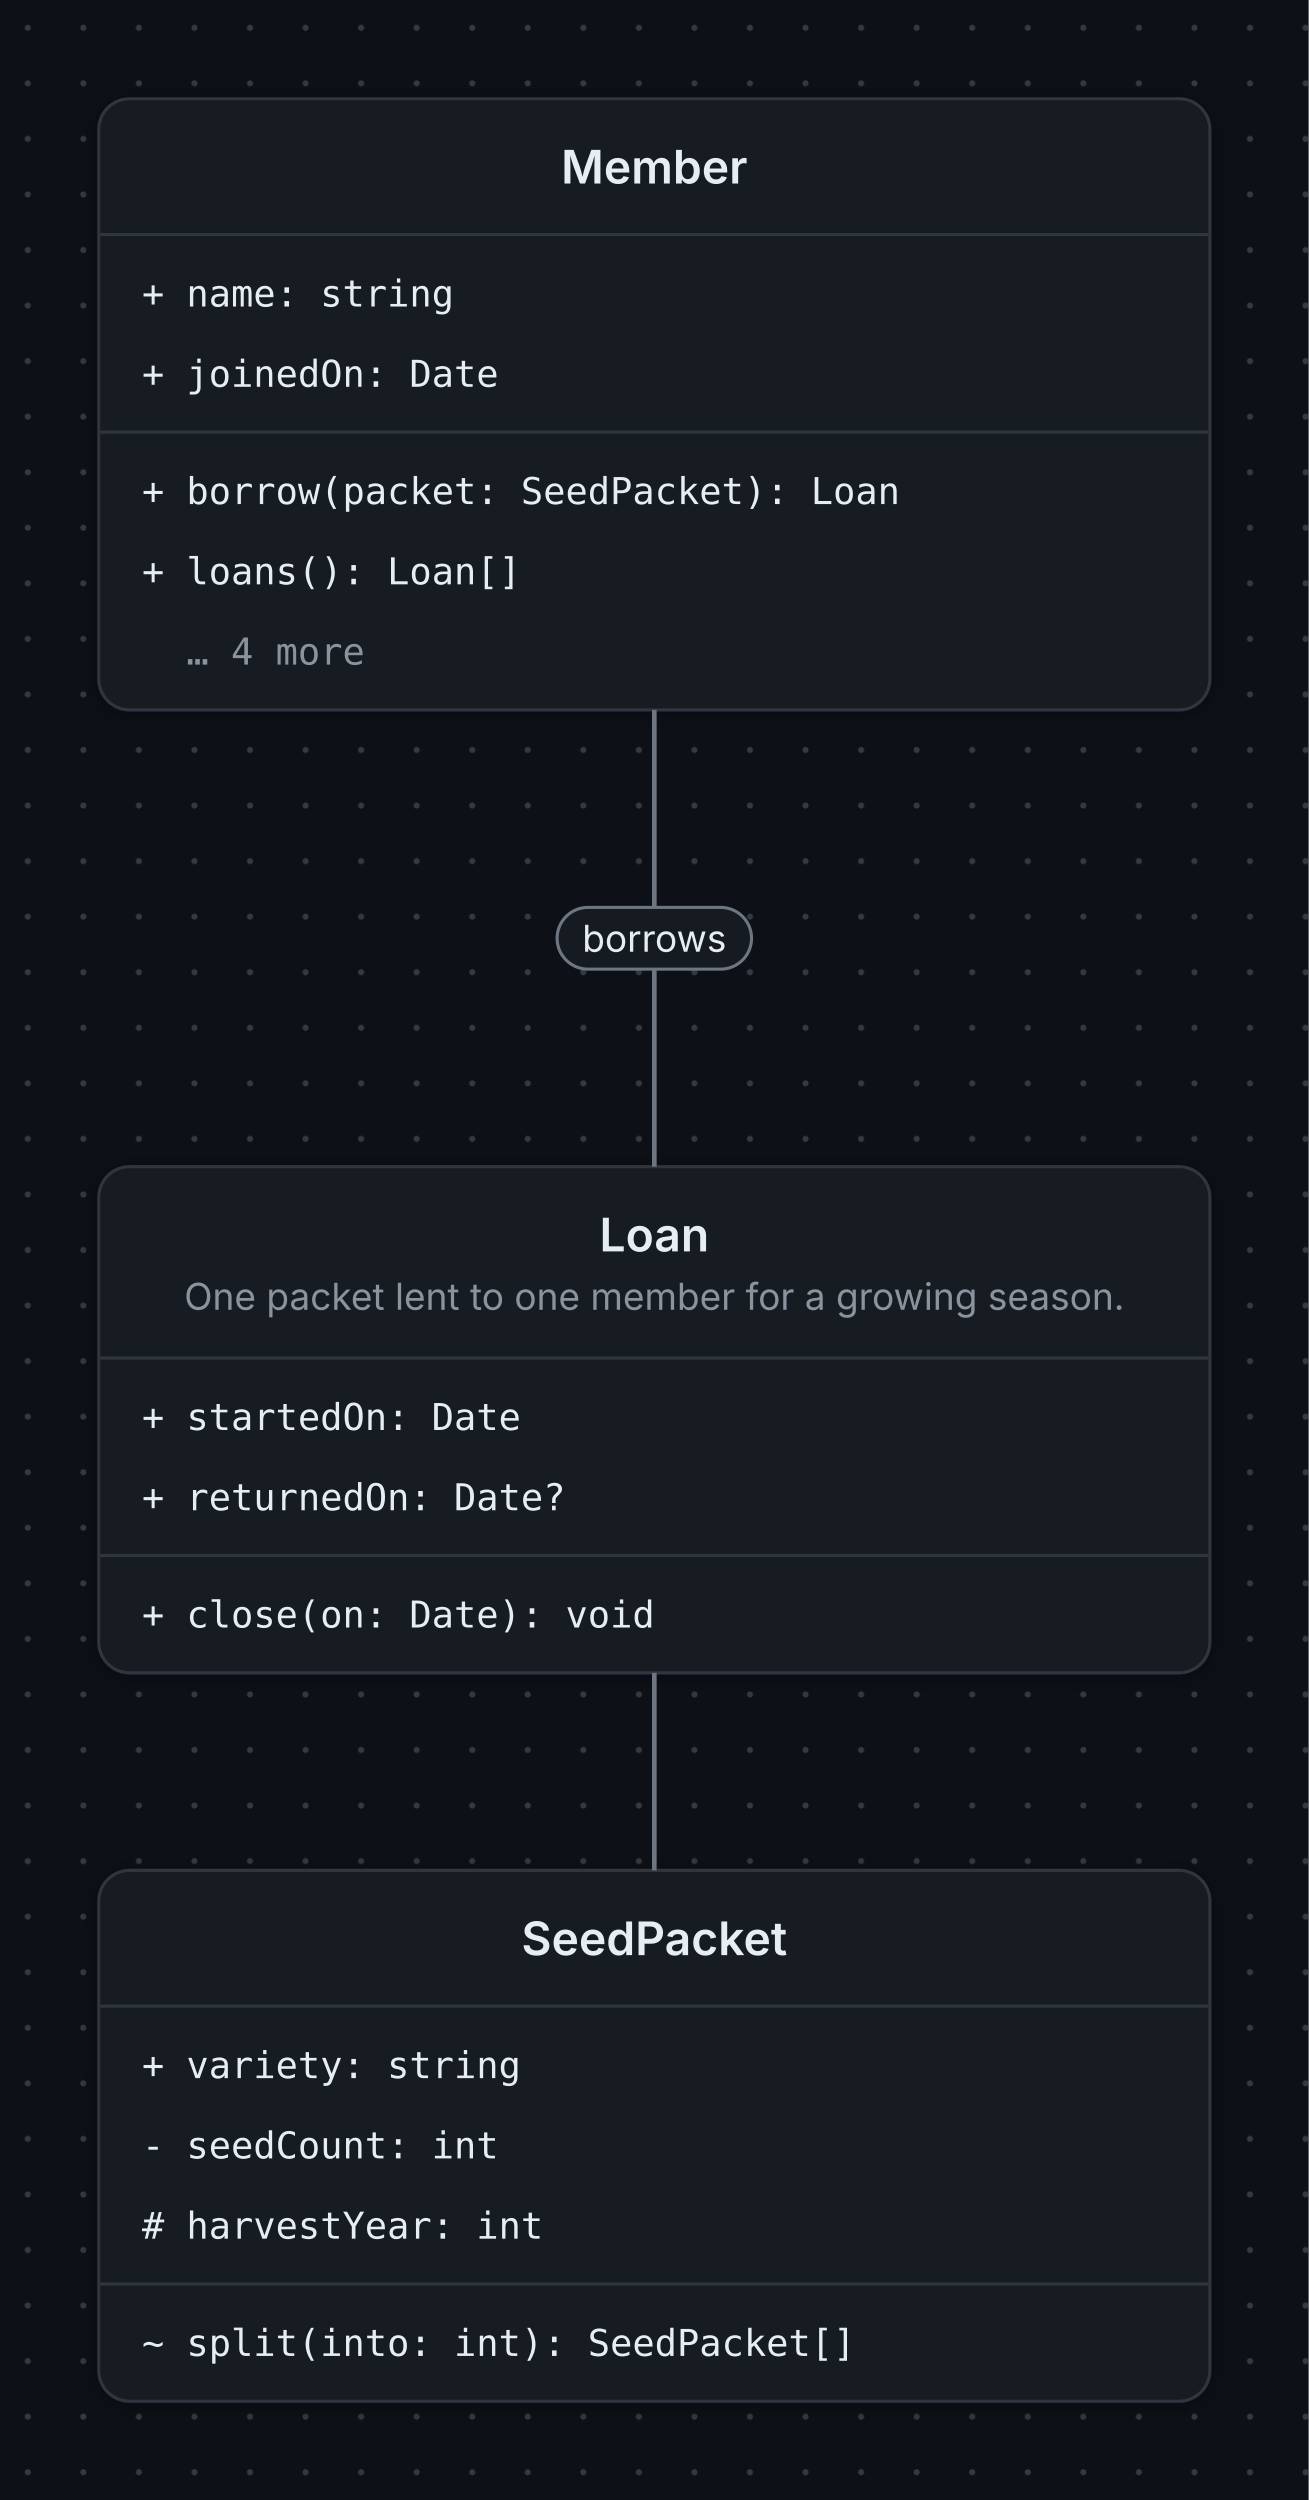
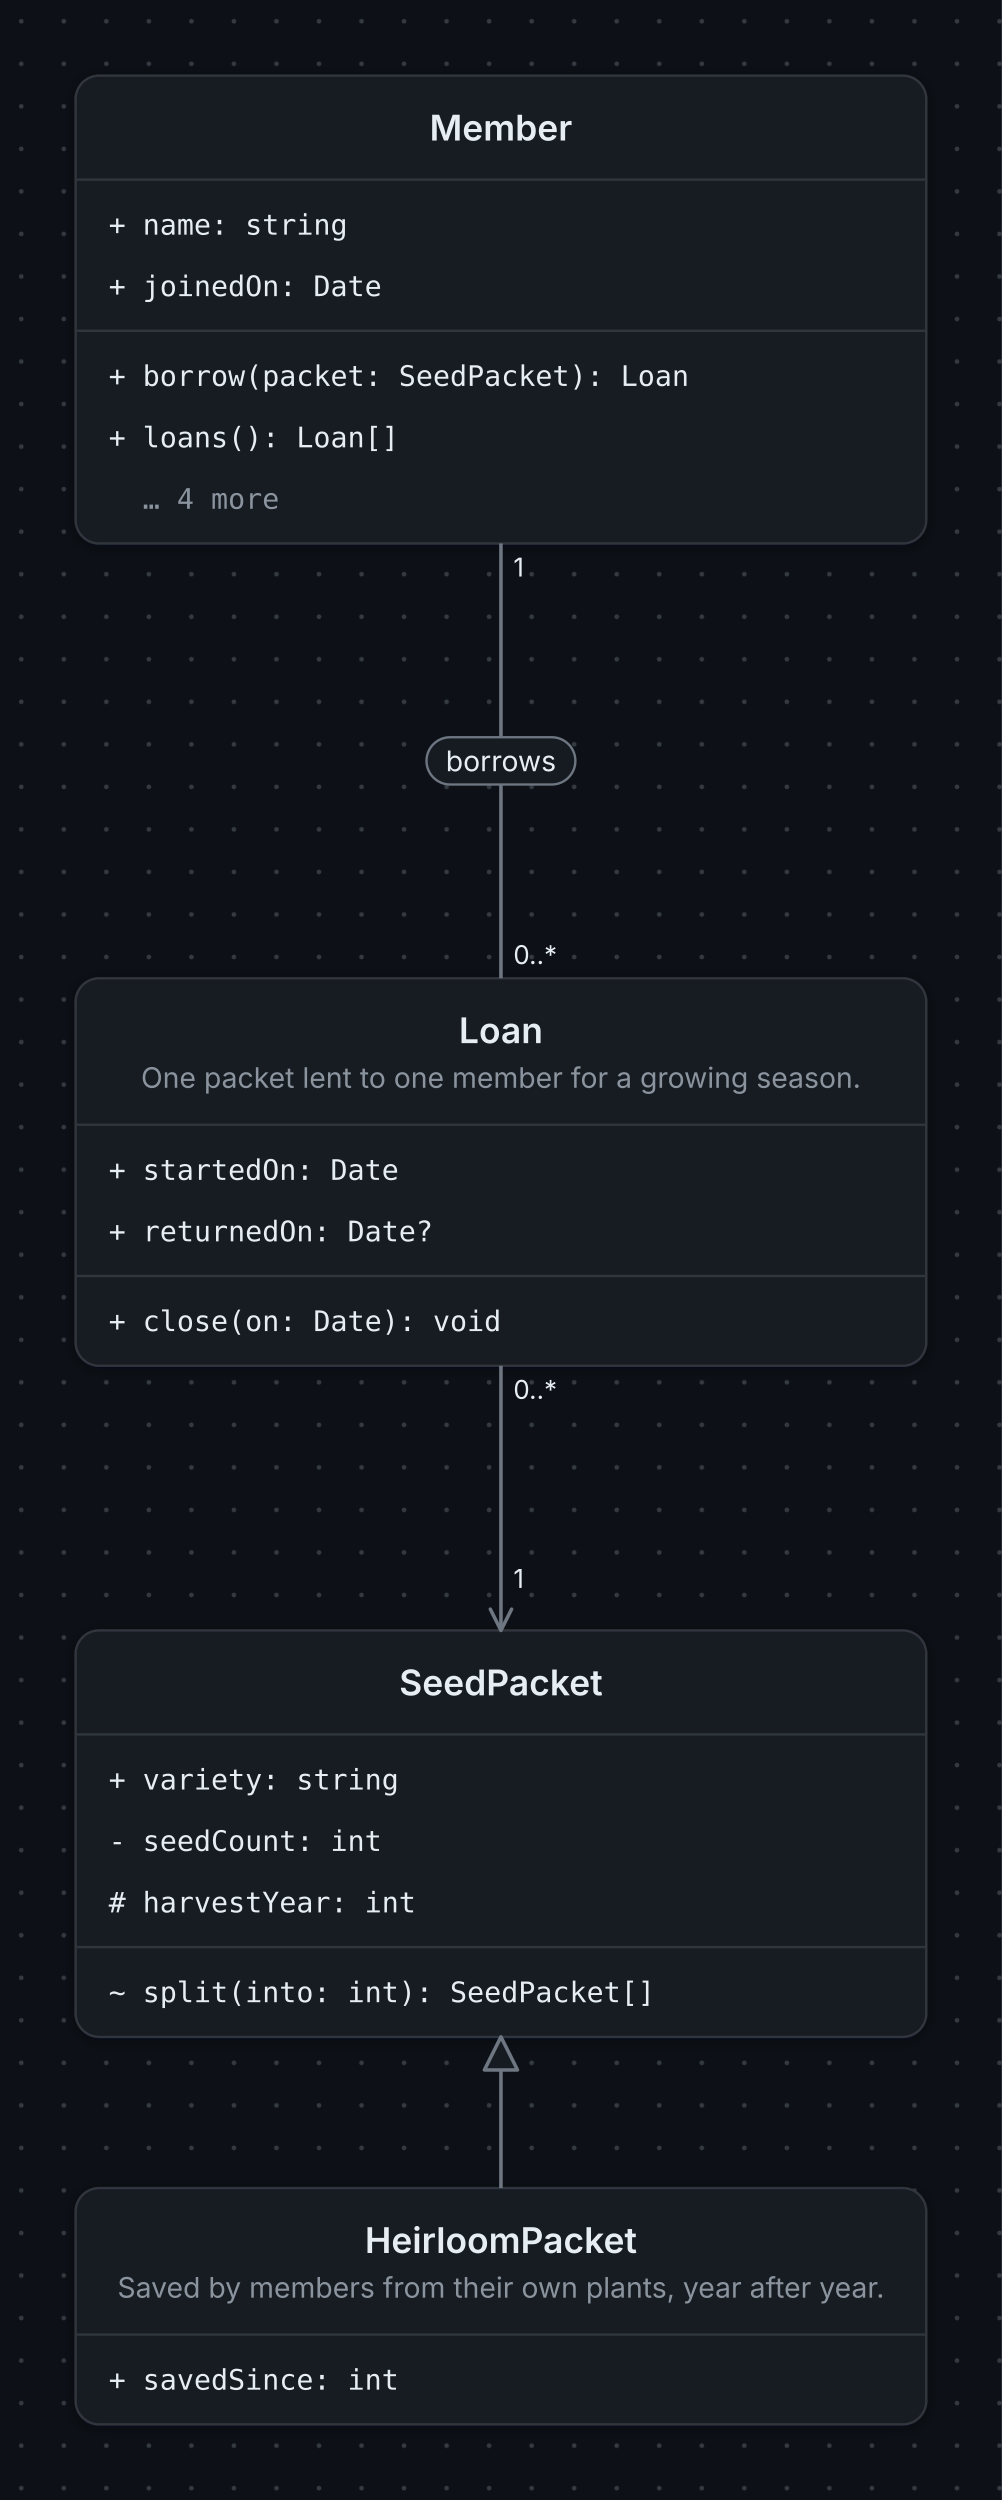
- <svg xmlns="http://www.w3.org/2000/svg" width="424" height="810" viewBox="0 0 424 810">
+ <svg xmlns="http://www.w3.org/2000/svg" width="424" height="1058" viewBox="0 0 424 1058">
  <defs>
    <pattern id="structa-grid-dark" width="18" height="18" patternUnits="userSpaceOnUse">
      <circle cx="9" cy="9" r="1" fill="#6e7681" fill-opacity="0.4" />
    </pattern>
    <filter id="structa-shadow-dark" x="-20%" y="-30%" width="140%" height="170%">
      <feDropShadow dx="0" dy="1" stdDeviation="3" flood-color="#010409" flood-opacity="0.5" />
    </filter>
  </defs>
-   <rect width="424" height="810" fill="#0d1117" />
-   <rect width="424" height="810" fill="url(#structa-grid-dark)" />
+   <rect width="424" height="1058" fill="#0d1117" />
+   <rect width="424" height="1058" fill="url(#structa-grid-dark)" />
  <g class="card" data-id="member" data-kind="class">
    <rect class="outline" x="32" y="32" width="360" height="198" rx="10" fill="#161b22" stroke="#30363d" stroke-width="1" filter="url(#structa-shadow-dark)" />
    <line class="divider" x1="32.5" y1="76" x2="391.5" y2="76" stroke="#30363d" stroke-width="1" />
    <line class="divider" x1="32.5" y1="140" x2="391.5" y2="140" stroke="#30363d" stroke-width="1" />
    <text x="212" y="59.46" font-family="Structa Inter, Inter, sans-serif" font-size="15" font-weight="600" fill="#e6edf3" text-anchor="middle">Member</text>
    <g class="more">
      <text x="60.4" y="215.32" font-family="Structa JetBrains Mono, JetBrains Mono, monospace" font-size="12" font-weight="400" fill="#8b949e">… 4 more</text>
    </g>
    <g class="row" data-id="properties[0]" data-kind="property">
      <g class="symbol">
        <text x="46" y="99.32" font-family="Structa JetBrains Mono, JetBrains Mono, monospace" font-size="12" font-weight="400" fill="#e6edf3">+</text>
      </g>
      <text x="60.4" y="99.32" font-family="Structa JetBrains Mono, JetBrains Mono, monospace" font-size="12" font-weight="400" fill="#e6edf3">name: string</text>
    </g>
    <g class="row" data-id="properties[1]" data-kind="property">
      <g class="symbol">
        <text x="46" y="125.32" font-family="Structa JetBrains Mono, JetBrains Mono, monospace" font-size="12" font-weight="400" fill="#e6edf3">+</text>
      </g>
      <text x="60.4" y="125.32" font-family="Structa JetBrains Mono, JetBrains Mono, monospace" font-size="12" font-weight="400" fill="#e6edf3">joinedOn: Date</text>
    </g>
    <g class="row" data-id="borrow" data-kind="method">
      <g class="symbol">
        <text x="46" y="163.32" font-family="Structa JetBrains Mono, JetBrains Mono, monospace" font-size="12" font-weight="400" fill="#e6edf3">+</text>
      </g>
      <text x="60.4" y="163.32" font-family="Structa JetBrains Mono, JetBrains Mono, monospace" font-size="12" font-weight="400" fill="#e6edf3">borrow(packet: SeedPacket): Loan</text>
    </g>
    <g class="row" data-id="methods[1]" data-kind="method">
      <g class="symbol">
        <text x="46" y="189.32" font-family="Structa JetBrains Mono, JetBrains Mono, monospace" font-size="12" font-weight="400" fill="#e6edf3">+</text>
      </g>
      <text x="60.4" y="189.32" font-family="Structa JetBrains Mono, JetBrains Mono, monospace" font-size="12" font-weight="400" fill="#e6edf3">loans(): Loan[]</text>
    </g>
  </g>
  <g class="card" data-id="loan" data-kind="class">
-     <rect class="outline" x="32" y="378" width="360" height="164" rx="10" fill="#161b22" stroke="#30363d" stroke-width="1" filter="url(#structa-shadow-dark)" />
-     <line class="divider" x1="32.5" y1="440" x2="391.5" y2="440" stroke="#30363d" stroke-width="1" />
-     <line class="divider" x1="32.5" y1="504" x2="391.5" y2="504" stroke="#30363d" stroke-width="1" />
-     <text x="212" y="405.46" font-family="Structa Inter, Inter, sans-serif" font-size="15" font-weight="600" fill="#e6edf3" text-anchor="middle">Loan</text>
-     <text x="212" y="424.37" font-family="Structa Inter, Inter, sans-serif" font-size="12" font-weight="400" fill="#8b949e" text-anchor="middle">One packet lent to one member for a growing season.</text>
+     <rect class="outline" x="32" y="414" width="360" height="164" rx="10" fill="#161b22" stroke="#30363d" stroke-width="1" filter="url(#structa-shadow-dark)" />
+     <line class="divider" x1="32.5" y1="476" x2="391.5" y2="476" stroke="#30363d" stroke-width="1" />
+     <line class="divider" x1="32.5" y1="540" x2="391.5" y2="540" stroke="#30363d" stroke-width="1" />
+     <text x="212" y="441.46" font-family="Structa Inter, Inter, sans-serif" font-size="15" font-weight="600" fill="#e6edf3" text-anchor="middle">Loan</text>
+     <text x="212" y="460.37" font-family="Structa Inter, Inter, sans-serif" font-size="12" font-weight="400" fill="#8b949e" text-anchor="middle">One packet lent to one member for a growing season.</text>
    <g class="row" data-id="properties[0]" data-kind="property">
      <g class="symbol">
-         <text x="46" y="463.32" font-family="Structa JetBrains Mono, JetBrains Mono, monospace" font-size="12" font-weight="400" fill="#e6edf3">+</text>
+         <text x="46" y="499.32" font-family="Structa JetBrains Mono, JetBrains Mono, monospace" font-size="12" font-weight="400" fill="#e6edf3">+</text>
      </g>
-       <text x="60.4" y="463.32" font-family="Structa JetBrains Mono, JetBrains Mono, monospace" font-size="12" font-weight="400" fill="#e6edf3">startedOn: Date</text>
+       <text x="60.4" y="499.32" font-family="Structa JetBrains Mono, JetBrains Mono, monospace" font-size="12" font-weight="400" fill="#e6edf3">startedOn: Date</text>
    </g>
    <g class="row" data-id="properties[1]" data-kind="property">
      <g class="symbol">
-         <text x="46" y="489.32" font-family="Structa JetBrains Mono, JetBrains Mono, monospace" font-size="12" font-weight="400" fill="#e6edf3">+</text>
+         <text x="46" y="525.32" font-family="Structa JetBrains Mono, JetBrains Mono, monospace" font-size="12" font-weight="400" fill="#e6edf3">+</text>
      </g>
-       <text x="60.4" y="489.32" font-family="Structa JetBrains Mono, JetBrains Mono, monospace" font-size="12" font-weight="400" fill="#e6edf3">returnedOn: Date?</text>
+       <text x="60.4" y="525.32" font-family="Structa JetBrains Mono, JetBrains Mono, monospace" font-size="12" font-weight="400" fill="#e6edf3">returnedOn: Date?</text>
    </g>
    <g class="row" data-id="methods[0]" data-kind="method">
      <g class="symbol">
-         <text x="46" y="527.32" font-family="Structa JetBrains Mono, JetBrains Mono, monospace" font-size="12" font-weight="400" fill="#e6edf3">+</text>
+         <text x="46" y="563.32" font-family="Structa JetBrains Mono, JetBrains Mono, monospace" font-size="12" font-weight="400" fill="#e6edf3">+</text>
      </g>
-       <text x="60.4" y="527.32" font-family="Structa JetBrains Mono, JetBrains Mono, monospace" font-size="12" font-weight="400" fill="#e6edf3">close(on: Date): void</text>
+       <text x="60.4" y="563.32" font-family="Structa JetBrains Mono, JetBrains Mono, monospace" font-size="12" font-weight="400" fill="#e6edf3">close(on: Date): void</text>
    </g>
  </g>
  <g class="card" data-id="packet" data-kind="class">
-     <rect class="outline" x="32" y="606" width="360" height="172" rx="10" fill="#161b22" stroke="#30363d" stroke-width="1" filter="url(#structa-shadow-dark)" />
-     <line class="divider" x1="32.5" y1="650" x2="391.5" y2="650" stroke="#30363d" stroke-width="1" />
-     <line class="divider" x1="32.5" y1="740" x2="391.5" y2="740" stroke="#30363d" stroke-width="1" />
-     <text x="212" y="633.46" font-family="Structa Inter, Inter, sans-serif" font-size="15" font-weight="600" fill="#e6edf3" text-anchor="middle">SeedPacket</text>
+     <rect class="outline" x="32" y="690" width="360" height="172" rx="10" fill="#161b22" stroke="#30363d" stroke-width="1" filter="url(#structa-shadow-dark)" />
+     <line class="divider" x1="32.5" y1="734" x2="391.5" y2="734" stroke="#30363d" stroke-width="1" />
+     <line class="divider" x1="32.5" y1="824" x2="391.5" y2="824" stroke="#30363d" stroke-width="1" />
+     <text x="212" y="717.46" font-family="Structa Inter, Inter, sans-serif" font-size="15" font-weight="600" fill="#e6edf3" text-anchor="middle">SeedPacket</text>
    <g class="row" data-id="properties[0]" data-kind="property">
      <g class="symbol">
-         <text x="46" y="673.32" font-family="Structa JetBrains Mono, JetBrains Mono, monospace" font-size="12" font-weight="400" fill="#e6edf3">+</text>
+         <text x="46" y="757.32" font-family="Structa JetBrains Mono, JetBrains Mono, monospace" font-size="12" font-weight="400" fill="#e6edf3">+</text>
      </g>
-       <text x="60.4" y="673.32" font-family="Structa JetBrains Mono, JetBrains Mono, monospace" font-size="12" font-weight="400" fill="#e6edf3">variety: string</text>
+       <text x="60.4" y="757.32" font-family="Structa JetBrains Mono, JetBrains Mono, monospace" font-size="12" font-weight="400" fill="#e6edf3">variety: string</text>
    </g>
    <g class="row" data-id="properties[1]" data-kind="property">
      <g class="symbol">
-         <text x="46" y="699.32" font-family="Structa JetBrains Mono, JetBrains Mono, monospace" font-size="12" font-weight="400" fill="#e6edf3">-</text>
+         <text x="46" y="783.32" font-family="Structa JetBrains Mono, JetBrains Mono, monospace" font-size="12" font-weight="400" fill="#e6edf3">-</text>
      </g>
-       <text x="60.4" y="699.32" font-family="Structa JetBrains Mono, JetBrains Mono, monospace" font-size="12" font-weight="400" fill="#e6edf3">seedCount: int</text>
+       <text x="60.4" y="783.32" font-family="Structa JetBrains Mono, JetBrains Mono, monospace" font-size="12" font-weight="400" fill="#e6edf3">seedCount: int</text>
    </g>
    <g class="row" data-id="properties[2]" data-kind="property">
      <g class="symbol">
-         <text x="46" y="725.32" font-family="Structa JetBrains Mono, JetBrains Mono, monospace" font-size="12" font-weight="400" fill="#e6edf3">#</text>
+         <text x="46" y="809.32" font-family="Structa JetBrains Mono, JetBrains Mono, monospace" font-size="12" font-weight="400" fill="#e6edf3">#</text>
      </g>
-       <text x="60.4" y="725.32" font-family="Structa JetBrains Mono, JetBrains Mono, monospace" font-size="12" font-weight="400" fill="#e6edf3">harvestYear: int</text>
+       <text x="60.4" y="809.32" font-family="Structa JetBrains Mono, JetBrains Mono, monospace" font-size="12" font-weight="400" fill="#e6edf3">harvestYear: int</text>
    </g>
    <g class="row" data-id="methods[0]" data-kind="method">
      <g class="symbol">
-         <text x="46" y="763.32" font-family="Structa JetBrains Mono, JetBrains Mono, monospace" font-size="12" font-weight="400" fill="#e6edf3">~</text>
+         <text x="46" y="847.32" font-family="Structa JetBrains Mono, JetBrains Mono, monospace" font-size="12" font-weight="400" fill="#e6edf3">~</text>
      </g>
-       <text x="60.4" y="763.32" font-family="Structa JetBrains Mono, JetBrains Mono, monospace" font-size="12" font-weight="400" fill="#e6edf3">split(into: int): SeedPacket[]</text>
+       <text x="60.4" y="847.32" font-family="Structa JetBrains Mono, JetBrains Mono, monospace" font-size="12" font-weight="400" fill="#e6edf3">split(into: int): SeedPacket[]</text>
+     </g>
+   </g>
+   <g class="card" data-id="heirloom" data-kind="class">
+     <rect class="outline" x="32" y="926" width="360" height="100" rx="10" fill="#161b22" stroke="#30363d" stroke-width="1" filter="url(#structa-shadow-dark)" />
+     <line class="divider" x1="32.5" y1="988" x2="391.5" y2="988" stroke="#30363d" stroke-width="1" />
+     <text x="212" y="953.46" font-family="Structa Inter, Inter, sans-serif" font-size="15" font-weight="600" fill="#e6edf3" text-anchor="middle">HeirloomPacket</text>
+     <text x="212" y="972.37" font-family="Structa Inter, Inter, sans-serif" font-size="12" font-weight="400" fill="#8b949e" text-anchor="middle">Saved by members from their own plants, year after year.</text>
+     <g class="row" data-id="properties[0]" data-kind="property">
+       <g class="symbol">
+         <text x="46" y="1011.32" font-family="Structa JetBrains Mono, JetBrains Mono, monospace" font-size="12" font-weight="400" fill="#e6edf3">+</text>
+       </g>
+       <text x="60.4" y="1011.32" font-family="Structa JetBrains Mono, JetBrains Mono, monospace" font-size="12" font-weight="400" fill="#e6edf3">savedSince: int</text>
    </g>
  </g>
  <g class="line" data-id="edges[0]" data-kind="association" data-from="member" data-to="loan">
-     <path d="M212 230 L212 378" fill="none" stroke="#6e7681" stroke-width="1.5" stroke-linejoin="round" />
+     <path d="M212 230 L212 414" fill="none" stroke="#6e7681" stroke-width="1.5" stroke-linejoin="round" />
+     <g class="end-label" data-end="from">
+       <text x="219.5" y="244" font-family="Structa Inter, Inter, sans-serif" font-size="11" font-weight="400" fill="#e6edf3" text-anchor="middle">1</text>
+     </g>
+     <g class="end-label" data-end="to">
+       <text x="226.5" y="408" font-family="Structa Inter, Inter, sans-serif" font-size="11" font-weight="400" fill="#e6edf3" text-anchor="middle">0..*</text>
+     </g>
  </g>
  <g class="line" data-id="edges[1]" data-kind="association" data-from="loan" data-to="packet">
-     <path d="M212 542 L212 606" fill="none" stroke="#6e7681" stroke-width="1.5" stroke-linejoin="round" />
+     <path d="M212 578 L212 690" fill="none" stroke="#6e7681" stroke-width="1.5" stroke-linejoin="round" />
+     <path d="M207.5 681 L212 690 L216.5 681" fill="none" stroke="#6e7681" stroke-width="1.5" stroke-linecap="round" stroke-linejoin="round" />
+     <g class="end-label" data-end="from">
+       <text x="226.5" y="592" font-family="Structa Inter, Inter, sans-serif" font-size="11" font-weight="400" fill="#e6edf3" text-anchor="middle">0..*</text>
+     </g>
+     <g class="end-label" data-end="to">
+       <text x="219.5" y="672" font-family="Structa Inter, Inter, sans-serif" font-size="11" font-weight="400" fill="#e6edf3" text-anchor="middle">1</text>
+     </g>
+   </g>
+   <g class="line" data-id="edges[2]" data-kind="inherits" data-from="heirloom" data-to="packet">
+     <path d="M212 926 L212 876" fill="none" stroke="#6e7681" stroke-width="1.5" stroke-linejoin="round" />
+     <path d="M212 862 L219 876 L205 876 Z" fill="#161b22" stroke="#6e7681" stroke-width="1.5" stroke-linejoin="round" />
  </g>
  <g class="line-labels">
    <g class="line-label" data-line="edges[0]">
-       <rect x="180.5" y="294" width="63" height="20" rx="10" fill="#161b22" stroke="#6e7681" stroke-width="1" />
-       <text x="212" y="308.37" font-family="Structa Inter, Inter, sans-serif" font-size="12" font-weight="400" fill="#e6edf3" text-anchor="middle">borrows</text>
+       <rect x="180.5" y="312" width="63" height="20" rx="10" fill="#161b22" stroke="#6e7681" stroke-width="1" />
+       <text x="212" y="326.37" font-family="Structa Inter, Inter, sans-serif" font-size="12" font-weight="400" fill="#e6edf3" text-anchor="middle">borrows</text>
    </g>
  </g>
</svg>
